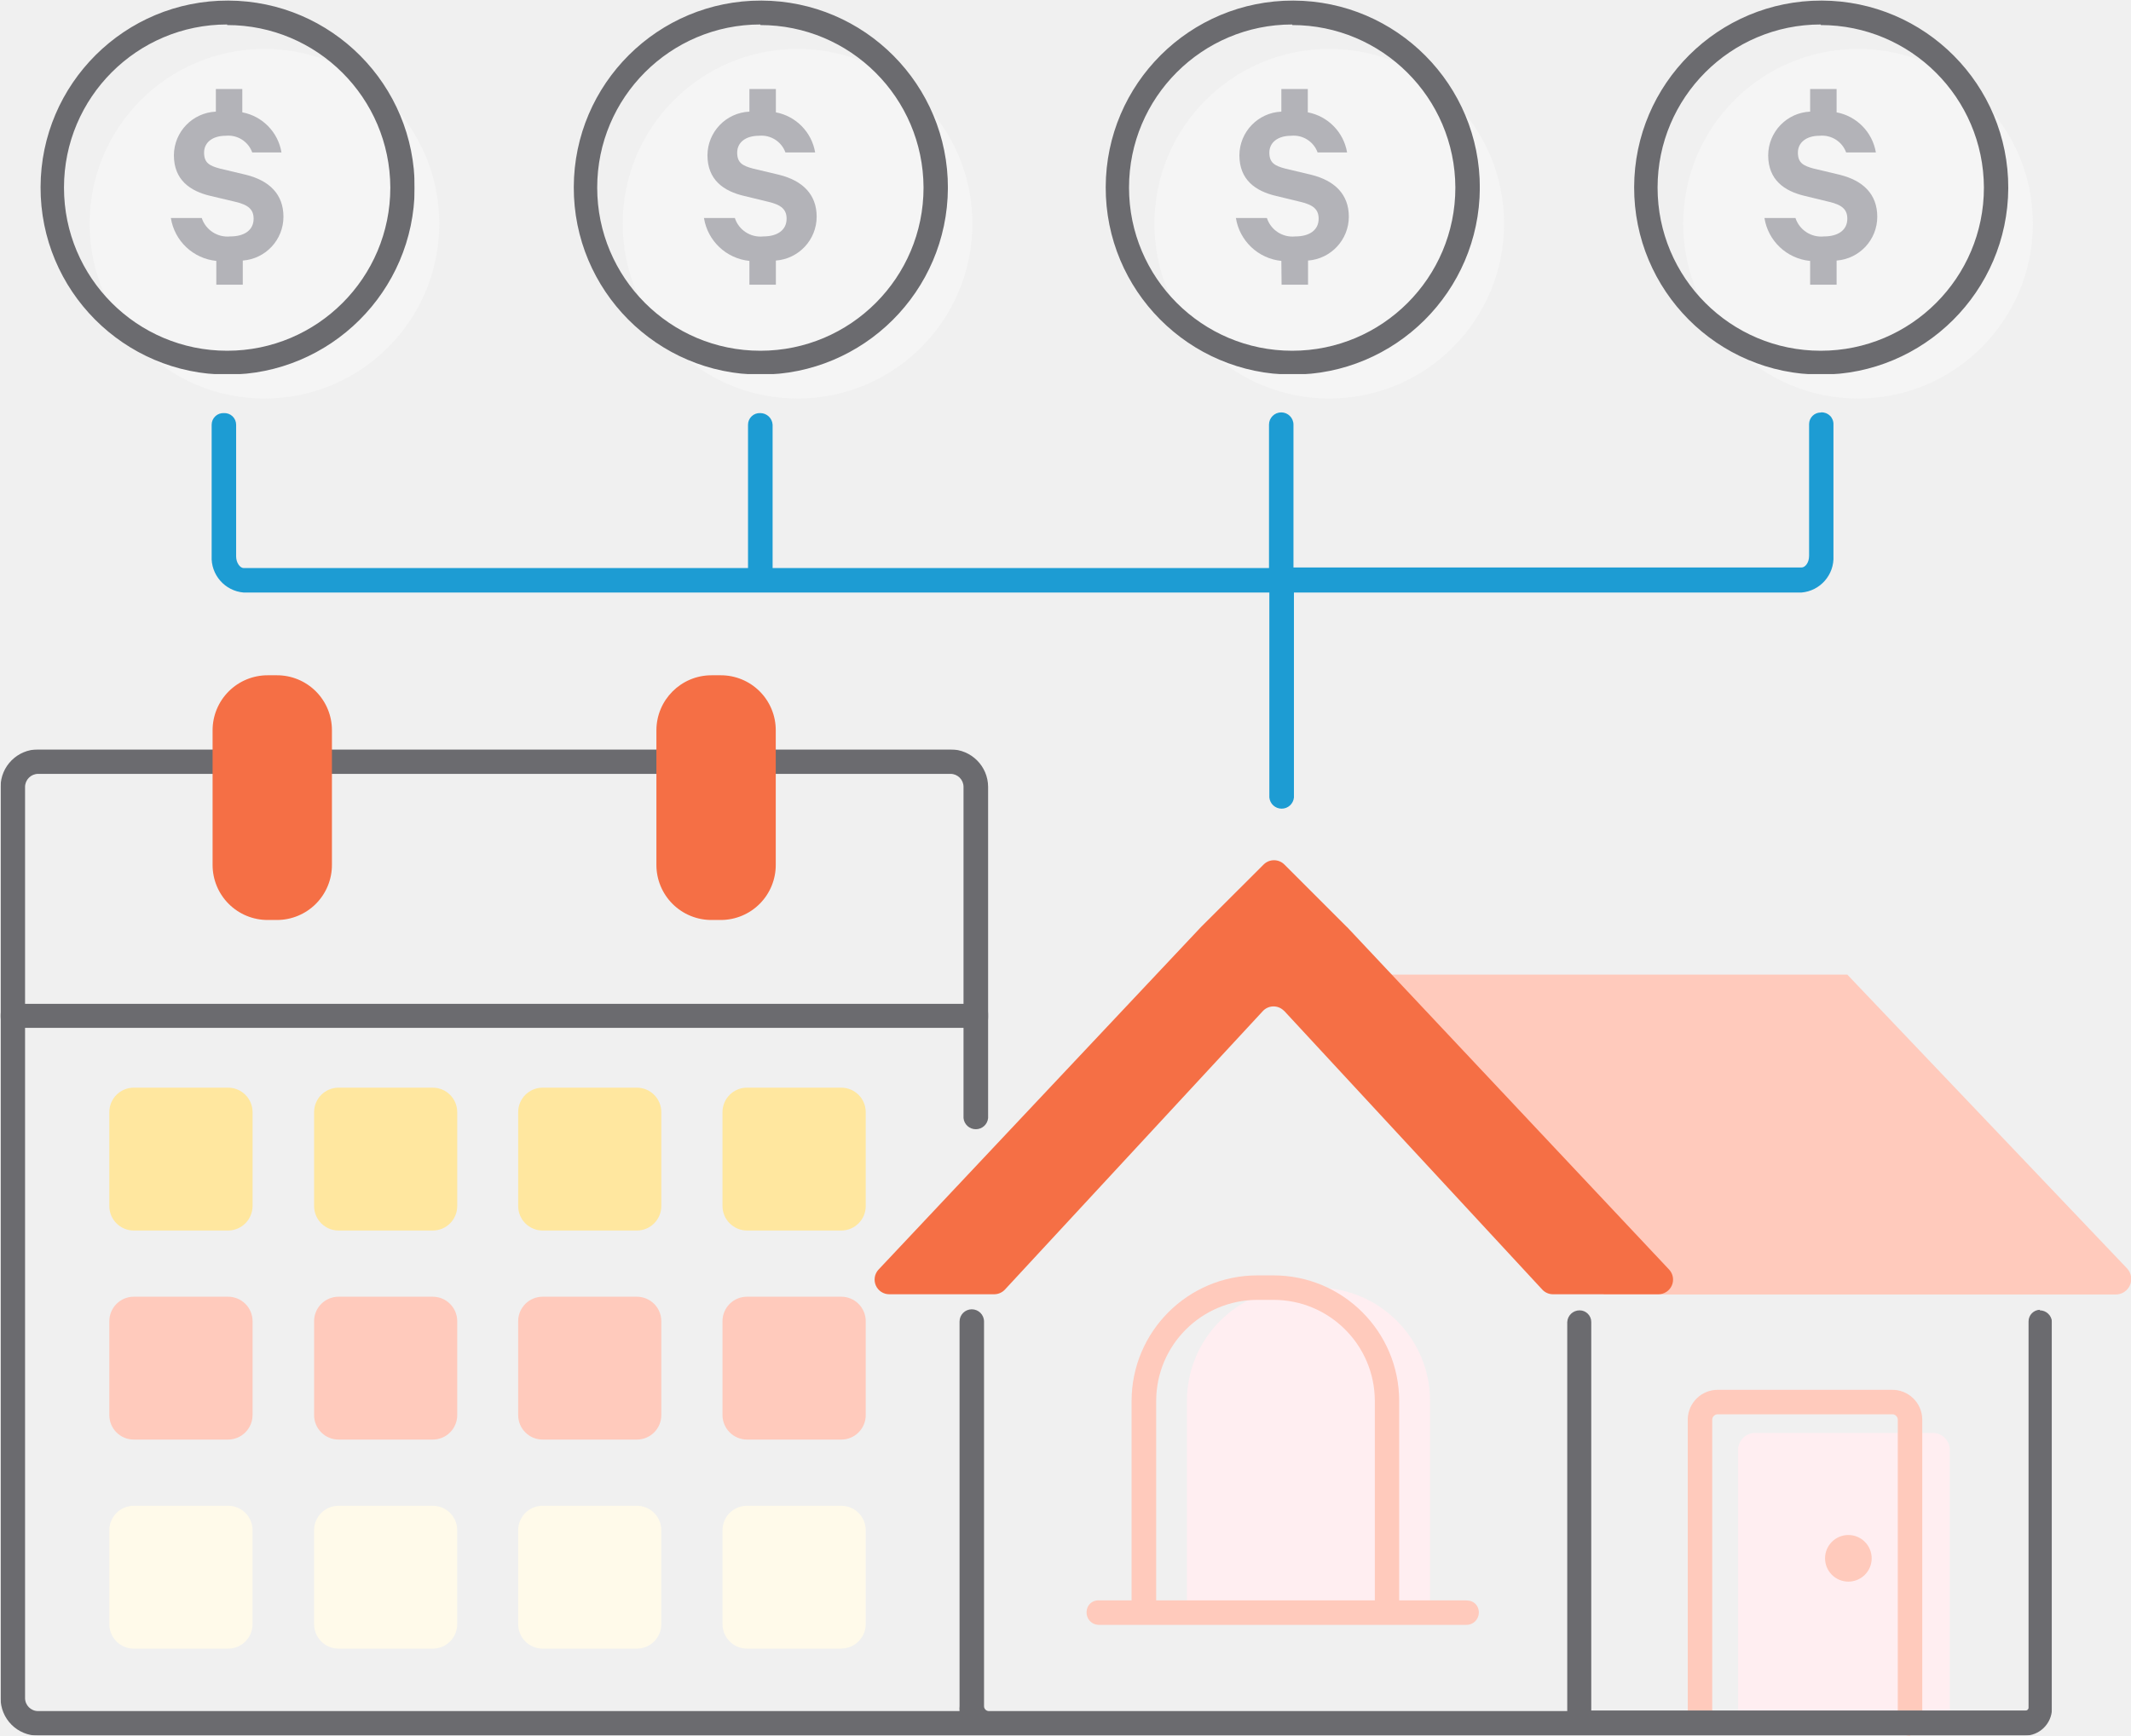
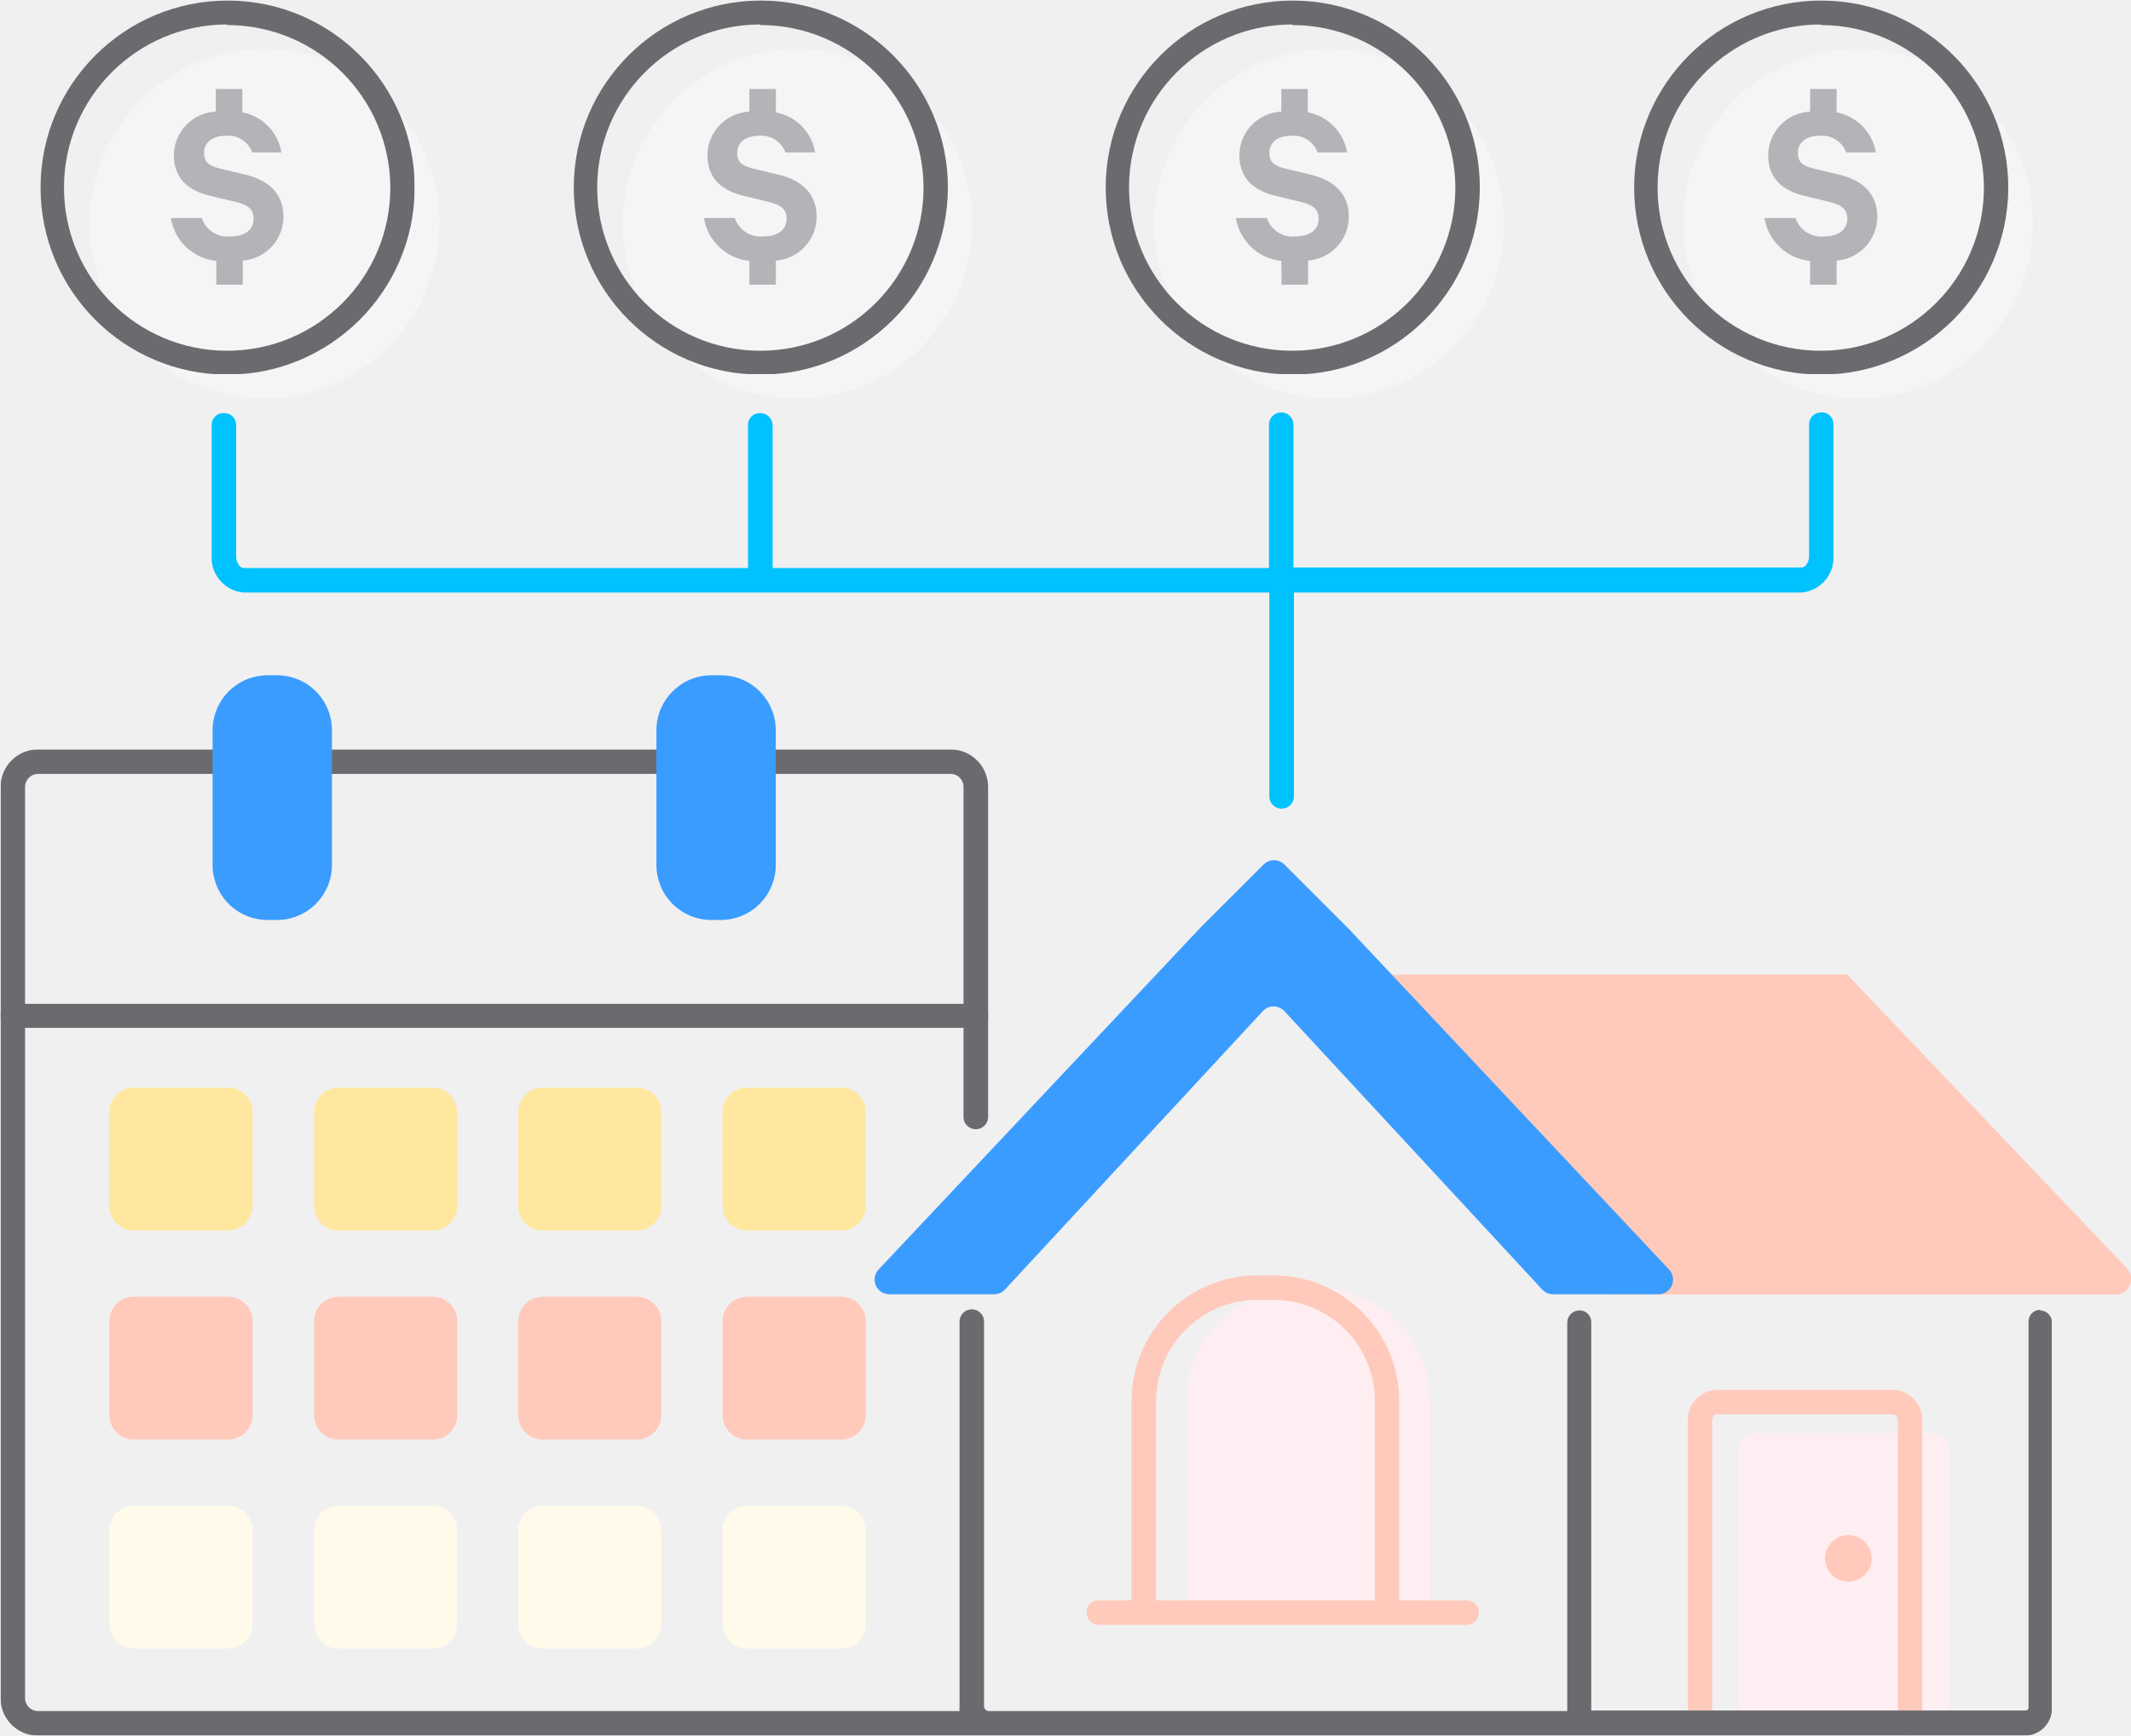
<svg xmlns="http://www.w3.org/2000/svg" viewBox="0 0 182.84 148.94">
  <defs>
-     <style>.a{fill:#fff;}.a,.b,.c,.d,.e,.f,.g,.h,.j,.l,.m,.o{fill-rule:evenodd;}.b{fill:#1D9CD3;}.c{fill:#ffe79f;}.d{fill:#FFCABC;}.e{fill:#fffaea;}.f{fill:#ffcabc;}.g{fill:#F56F45;}.h{fill:#ffeef1;}.i{mask:url(#a);}.j{fill:#6b6b6f;}.k{mask:url(#b);}.l{fill:#F56F45;}.m{fill:#f5f5f5;}.n{mask:url(#c);}.o{fill:#b3b3b8;}.p{mask:url(#d);}.q{mask:url(#e);}.r{mask:url(#f);}</style>
+     <style>.a{fill:#fff;}.a,.b,.c,.d,.e,.f,.g,.h,.j,.l,.m,.o{fill-rule:evenodd;}.b{fill:#00C2FF;}.c{fill:#ffe79f;}.d{fill:#FFCABC;}.e{fill:#fffaea;}.f{fill:#ffcabc;}.g{fill:#3A9CFF;}.h{fill:#ffeef1;}.i{mask:url(#a);}.j{fill:#6b6b6f;}.k{mask:url(#b);}.l{fill:#3A9CFF;}.m{fill:#f5f5f5;}.n{mask:url(#c);}.o{fill:#b3b3b8;}.p{mask:url(#d);}.q{mask:url(#e);}.r{mask:url(#f);}</style>
    <mask id="a" x="0.05" y="64.31" width="176.01" height="84.62" maskUnits="userSpaceOnUse">
      <g transform="translate(0.05 -0.05)">
        <path class="a" d="M0,64.36H176V149H0Z" />
      </g>
    </mask>
    <mask id="b" x="0" y="86.13" width="84.82" height="2.1" maskUnits="userSpaceOnUse">
      <g transform="translate(0.05 -0.05)">
        <path class="a" d="M0,86.18H84.73v2.09H0Z" />
      </g>
    </mask>
    <mask id="c" x="3.39" y="0" width="32.19" height="32.1" maskUnits="userSpaceOnUse">
      <g transform="translate(0.05 -0.05)">
        <path class="a" d="M3.35.05H35.53v32.1H3.35Z" />
      </g>
    </mask>
    <mask id="d" x="49.14" y="0" width="32.19" height="32.1" maskUnits="userSpaceOnUse">
      <g transform="translate(0.05 -0.05)">
        <path class="a" d="M49.09.05H81.28v32.1H49.09Z" />
      </g>
    </mask>
    <mask id="e" x="94.78" y="0" width="32.19" height="32.1" maskUnits="userSpaceOnUse">
      <g transform="translate(0.05 -0.05)">
        <path class="a" d="M94.73.05h32.19v32.1H94.73Z" />
      </g>
    </mask>
    <mask id="f" x="140.12" y="0" width="32.19" height="32.1" maskUnits="userSpaceOnUse">
      <g transform="translate(0.05 -0.05)">
        <path class="a" d="M140.08.05h32.19v32.1H140.08Z" />
      </g>
    </mask>
  </defs>
  <path class="b" d="M156.17,35.45a1,1,0,0,0-1,1V47.75c0,.6-.34,1-.65,1H110.93V36.49a1.05,1.05,0,0,0-2.1,0h0V48.8H66.24V36.5a1.06,1.06,0,0,0-1.06-1,1,1,0,0,0-1.05,1h0V48.8H20.86c-.31,0-.65-.45-.65-1V36.5a1,1,0,0,0-1.05-1h0a1,1,0,0,0-1.05,1h0V47.75a3,3,0,0,0,2.75,3.15h88V68.49a1.06,1.06,0,0,0,2.11,0h0V50.9h43.54a3,3,0,0,0,2.75-3.15V36.49a1,1,0,0,0-1.05-1.05" transform="translate(0.05 -0.05)" />
  <path class="c" d="M19.51,105.65H11.43a2.1,2.1,0,0,1-2.1-2.1V95.49a2.1,2.1,0,0,1,2.1-2.1h8.08a2.1,2.1,0,0,1,2.11,2.1v8.06a2.11,2.11,0,0,1-2.11,2.1h0m17.54,0H29a2.1,2.1,0,0,1-2.1-2.1V95.49a2.1,2.1,0,0,1,2.1-2.1h8.08a2.1,2.1,0,0,1,2.1,2.1v8.06a2.1,2.1,0,0,1-2.1,2.1m17.54,0H46.51a2.1,2.1,0,0,1-2.1-2.1h0V95.49a2.1,2.1,0,0,1,2.1-2.1h8.08a2.1,2.1,0,0,1,2.1,2.1v8.06a2.1,2.1,0,0,1-2.1,2.1h0m17.54,0H64.05a2.11,2.11,0,0,1-2.11-2.1V95.49a2.1,2.1,0,0,1,2.11-2.1h8.08a2.1,2.1,0,0,1,2.1,2.1h0v8.06a2.1,2.1,0,0,1-2.1,2.1h0" transform="translate(0.05 -0.05)" />
  <path class="d" d="M19.51,123.59H11.43a2.1,2.1,0,0,1-2.1-2.1h0v-8.06a2.1,2.1,0,0,1,2.1-2.1h8.08a2.1,2.1,0,0,1,2.11,2.1v8.06a2.11,2.11,0,0,1-2.11,2.1h0m17.54,0H29a2.1,2.1,0,0,1-2.1-2.1v-8.06a2.1,2.1,0,0,1,2.1-2.1h8.08a2.1,2.1,0,0,1,2.1,2.1v8.06a2.1,2.1,0,0,1-2.1,2.1m17.54,0H46.51a2.1,2.1,0,0,1-2.1-2.1h0v-8.06a2.1,2.1,0,0,1,2.1-2.1h8.08a2.1,2.1,0,0,1,2.1,2.1v8.06a2.1,2.1,0,0,1-2.1,2.1h0m17.54,0H64.05a2.11,2.11,0,0,1-2.11-2.1h0v-8.06a2.1,2.1,0,0,1,2.11-2.1h8.08a2.1,2.1,0,0,1,2.1,2.1h0v8.06a2.1,2.1,0,0,1-2.1,2.1h0" transform="translate(0.05 -0.05)" />
  <path class="e" d="M19.51,141.53H11.43a2.1,2.1,0,0,1-2.1-2.1h0v-8.06a2.1,2.1,0,0,1,2.1-2.1h8.08a2.1,2.1,0,0,1,2.11,2.1v8.06a2.1,2.1,0,0,1-2.1,2.1h0m17.54,0H29a2.1,2.1,0,0,1-2.1-2.1v-8.06a2.1,2.1,0,0,1,2.1-2.1h8.08a2.1,2.1,0,0,1,2.1,2.1v8.06a2.1,2.1,0,0,1-2.1,2.1h0m17.54,0H46.51a2.1,2.1,0,0,1-2.1-2.1h0v-8.06a2.1,2.1,0,0,1,2.1-2.1h8.08a2.1,2.1,0,0,1,2.1,2.1v8.06a2.1,2.1,0,0,1-2.1,2.1h0m17.54,0H64.05a2.11,2.11,0,0,1-2.11-2.1h0v-8.06a2.1,2.1,0,0,1,2.11-2.1h8.08a2.1,2.1,0,0,1,2.1,2.09h0v8.06a2.1,2.1,0,0,1-2.1,2.1h0" transform="translate(0.05 -0.05)" />
  <path class="f" d="M181.47,111.14h-43.9L116.45,83.69h42l24,25.21a1.33,1.33,0,0,1-1,2.24" transform="translate(0.05 -0.05)" />
  <path class="g" d="M115.51,79.6l-5.36-5.36a1.26,1.26,0,0,0-1.78,0L103,79.6,75.33,109a1.26,1.26,0,0,0,.92,2.12h9a1.27,1.27,0,0,0,.93-.41l22.12-23.89a1.25,1.25,0,0,1,1.78-.06l.07.06,22.12,23.89a1.25,1.25,0,0,0,.92.41h9.05a1.26,1.26,0,0,0,.92-2.12L115.52,79.6Z" transform="translate(0.05 -0.05)" />
  <path class="h" d="M122.65,138.44H101.79V120.27a9.73,9.73,0,0,1,9.74-9.72h1.38a9.73,9.73,0,0,1,9.74,9.72Zm26.43,9.49V124.35a1.48,1.48,0,0,1,1.58-1.33h15a1.48,1.48,0,0,1,1.58,1.33v23.58" transform="translate(0.05 -0.05)" />
  <path class="f" d="M163.83,149a1,1,0,0,1-1.05-1h0V121.84a.48.48,0,0,0-.52-.42H147.38a.48.48,0,0,0-.52.42v26.09a1,1,0,0,1-1.05,1,1,1,0,0,1-1.05-1h0V121.84a2.57,2.57,0,0,1,2.62-2.52h14.88a2.57,2.57,0,0,1,2.62,2.52v26.09a1,1,0,0,1-1,1M99.15,137.39V120.27a8.69,8.69,0,0,1,8.69-8.67h1.38a8.69,8.69,0,0,1,8.69,8.67v17.12Zm26.59,0H120V120.27a10.79,10.79,0,0,0-10.79-10.77h-1.38a10.79,10.79,0,0,0-10.79,10.77v17.12H94.27a1,1,0,0,0-1.09,1,1.05,1.05,0,0,0,1,1.1h31.56a1.05,1.05,0,0,0,1.09-1,1,1,0,0,0-1-1.09Z" transform="translate(0.05 -0.05)" />
  <path class="f" d="M160.54,133.78a2,2,0,0,1-2,2h0a2,2,0,1,1,2-2" transform="translate(0.05 -0.05)" />
  <g class="i">
    <path class="j" d="M175,112.45a1,1,0,0,0-1,1h0v33.18a.25.25,0,0,1-.28.21H136.48V113.5a1,1,0,0,0-1-1,1.06,1.06,0,0,0-1.06,1h0v33.39H84.8a.42.42,0,0,1-.42-.43v-33a1,1,0,1,0-2.1,0h0v33a2,2,0,0,0,0,.43H3.22a1.12,1.12,0,0,1-1.12-1.12V67.57a1.13,1.13,0,0,1,1.12-1.11H81.5a1.12,1.12,0,0,1,1.12,1.11V96a1.06,1.06,0,0,0,2.11,0h0V67.58a3.23,3.23,0,0,0-3.23-3.22H3.22A3.22,3.22,0,0,0,0,67.57v78.2A3.21,3.21,0,0,0,3.22,149h170.4a2.35,2.35,0,0,0,2.39-2.3V113.5a1.05,1.05,0,0,0-1.06-1" transform="translate(0.05 -0.05)" />
  </g>
  <g class="k">
    <path class="j" d="M83.68,88.27H1.05A1,1,0,1,1,1,86.18a.14.14,0,0,1,.09,0H83.68a1,1,0,0,1,1.09,1,1,1,0,0,1-1,1.09.14.14,0,0,1-.09,0" transform="translate(0.05 -0.05)" />
  </g>
  <path class="l" d="M23.7,79h-.78a4.72,4.72,0,0,1-4.73-4.72h0V62.73A4.72,4.72,0,0,1,22.92,58h.78a4.71,4.71,0,0,1,4.73,4.72h0V74.25A4.72,4.72,0,0,1,23.7,79m38.11,0H61a4.72,4.72,0,0,1-4.73-4.72h0V62.73A4.73,4.73,0,0,1,61,58h.78a4.71,4.71,0,0,1,4.73,4.72h0V74.25A4.72,4.72,0,0,1,61.81,79" transform="translate(0.05 -0.05)" />
  <path class="m" d="M37.64,19.25a15,15,0,1,1-15-15,15,15,0,0,1,15,15" transform="translate(0.05 -0.05)" />
  <g class="n">
    <path class="j" d="M19.44,2.15a14,14,0,1,0,14,14,14,14,0,0,0-14-13.95m0,30a16.05,16.05,0,1,1,16.09-16,16.09,16.09,0,0,1-16.09,16" transform="translate(0.05 -0.05)" />
  </g>
  <path class="o" d="M18.51,22.44a4.39,4.39,0,0,1-3.9-3.68h2.65a2.33,2.33,0,0,0,2.45,1.58c1.22,0,2-.55,2-1.52,0-.79-.45-1.19-1.56-1.45L18,16.86c-1.74-.41-3.13-1.37-3.13-3.49a3.77,3.77,0,0,1,3.6-3.74V7.69h2.27v2a4.2,4.2,0,0,1,3.36,3.44H21.59a2.18,2.18,0,0,0-2.27-1.43c-1.13,0-1.86.57-1.86,1.45s.47,1.13,1.37,1.37l2.23.53c2,.5,3.21,1.67,3.21,3.6a3.77,3.77,0,0,1-3.49,3.76v2.07H18.51Z" transform="translate(0.05 -0.05)" />
  <path class="m" d="M83.38,19.25a15,15,0,1,1-15-15,15,15,0,0,1,15,15" transform="translate(0.05 -0.05)" />
  <g class="p">
    <path class="j" d="M65.19,2.15a14,14,0,1,0,14,14,14,14,0,0,0-14-13.95m0,30a16.05,16.05,0,1,1,16.09-16,16.09,16.09,0,0,1-16.09,16" transform="translate(0.05 -0.05)" />
  </g>
  <path class="o" d="M64.25,22.44a4.4,4.4,0,0,1-3.9-3.68H63a2.31,2.31,0,0,0,2.44,1.58c1.22,0,2-.55,2-1.52,0-.79-.45-1.19-1.56-1.45l-2.1-.51c-1.74-.41-3.13-1.37-3.13-3.49a3.77,3.77,0,0,1,3.6-3.74V7.69h2.27v2a4.22,4.22,0,0,1,3.37,3.44H67.34a2.19,2.19,0,0,0-2.27-1.43c-1.14,0-1.87.57-1.87,1.45s.47,1.13,1.37,1.37l2.23.53c2,.5,3.22,1.67,3.22,3.6a3.78,3.78,0,0,1-3.5,3.76v2.07H64.25V22.44Z" transform="translate(0.05 -0.05)" />
  <path class="m" d="M129,19.25a15,15,0,1,1-15-15,15,15,0,0,1,15,15" transform="translate(0.05 -0.05)" />
  <g class="q">
    <path class="j" d="M110.82,2.15a14,14,0,1,0,14,14,14,14,0,0,0-14-13.95m0,30a16.05,16.05,0,1,1,16.1-16,16.09,16.09,0,0,1-16.1,16" transform="translate(0.05 -0.05)" />
  </g>
  <path class="o" d="M109.89,22.44a4.4,4.4,0,0,1-3.9-3.68h2.66a2.31,2.31,0,0,0,2.44,1.58c1.22,0,2-.55,2-1.52,0-.79-.45-1.19-1.57-1.45l-2.1-.51c-1.74-.41-3.13-1.37-3.13-3.49a3.77,3.77,0,0,1,3.6-3.74V7.69h2.27v2a4.22,4.22,0,0,1,3.37,3.44H113a2.19,2.19,0,0,0-2.27-1.43c-1.14,0-1.87.57-1.87,1.45s.47,1.13,1.37,1.37l2.23.53c2,.5,3.22,1.67,3.22,3.6a3.78,3.78,0,0,1-3.5,3.76v2.07h-2.27Z" transform="translate(0.05 -0.05)" />
  <path class="m" d="M174.37,19.25a15,15,0,1,1-15-15,15,15,0,0,1,15,15" transform="translate(0.05 -0.05)" />
  <g class="r">
    <path class="j" d="M156.17,2.15a14,14,0,1,0,14,14,14,14,0,0,0-14-13.95m0,30a16.05,16.05,0,1,1,16.09-16,16.09,16.09,0,0,1-16.09,16" transform="translate(0.05 -0.05)" />
  </g>
  <path class="o" d="M155.24,22.44a4.39,4.39,0,0,1-3.9-3.68H154a2.33,2.33,0,0,0,2.45,1.58c1.22,0,2-.55,2-1.52,0-.79-.45-1.19-1.56-1.45l-2.1-.51c-1.74-.41-3.13-1.37-3.13-3.49a3.77,3.77,0,0,1,3.6-3.74V7.69h2.27v2a4.22,4.22,0,0,1,3.37,3.44h-2.55a2.2,2.2,0,0,0-2.28-1.43c-1.13,0-1.86.57-1.86,1.45s.47,1.13,1.37,1.37l2.23.53c2,.5,3.21,1.67,3.21,3.6a3.77,3.77,0,0,1-3.49,3.76v2.07h-2.27V22.44Z" transform="translate(0.05 -0.05)" />
</svg>
